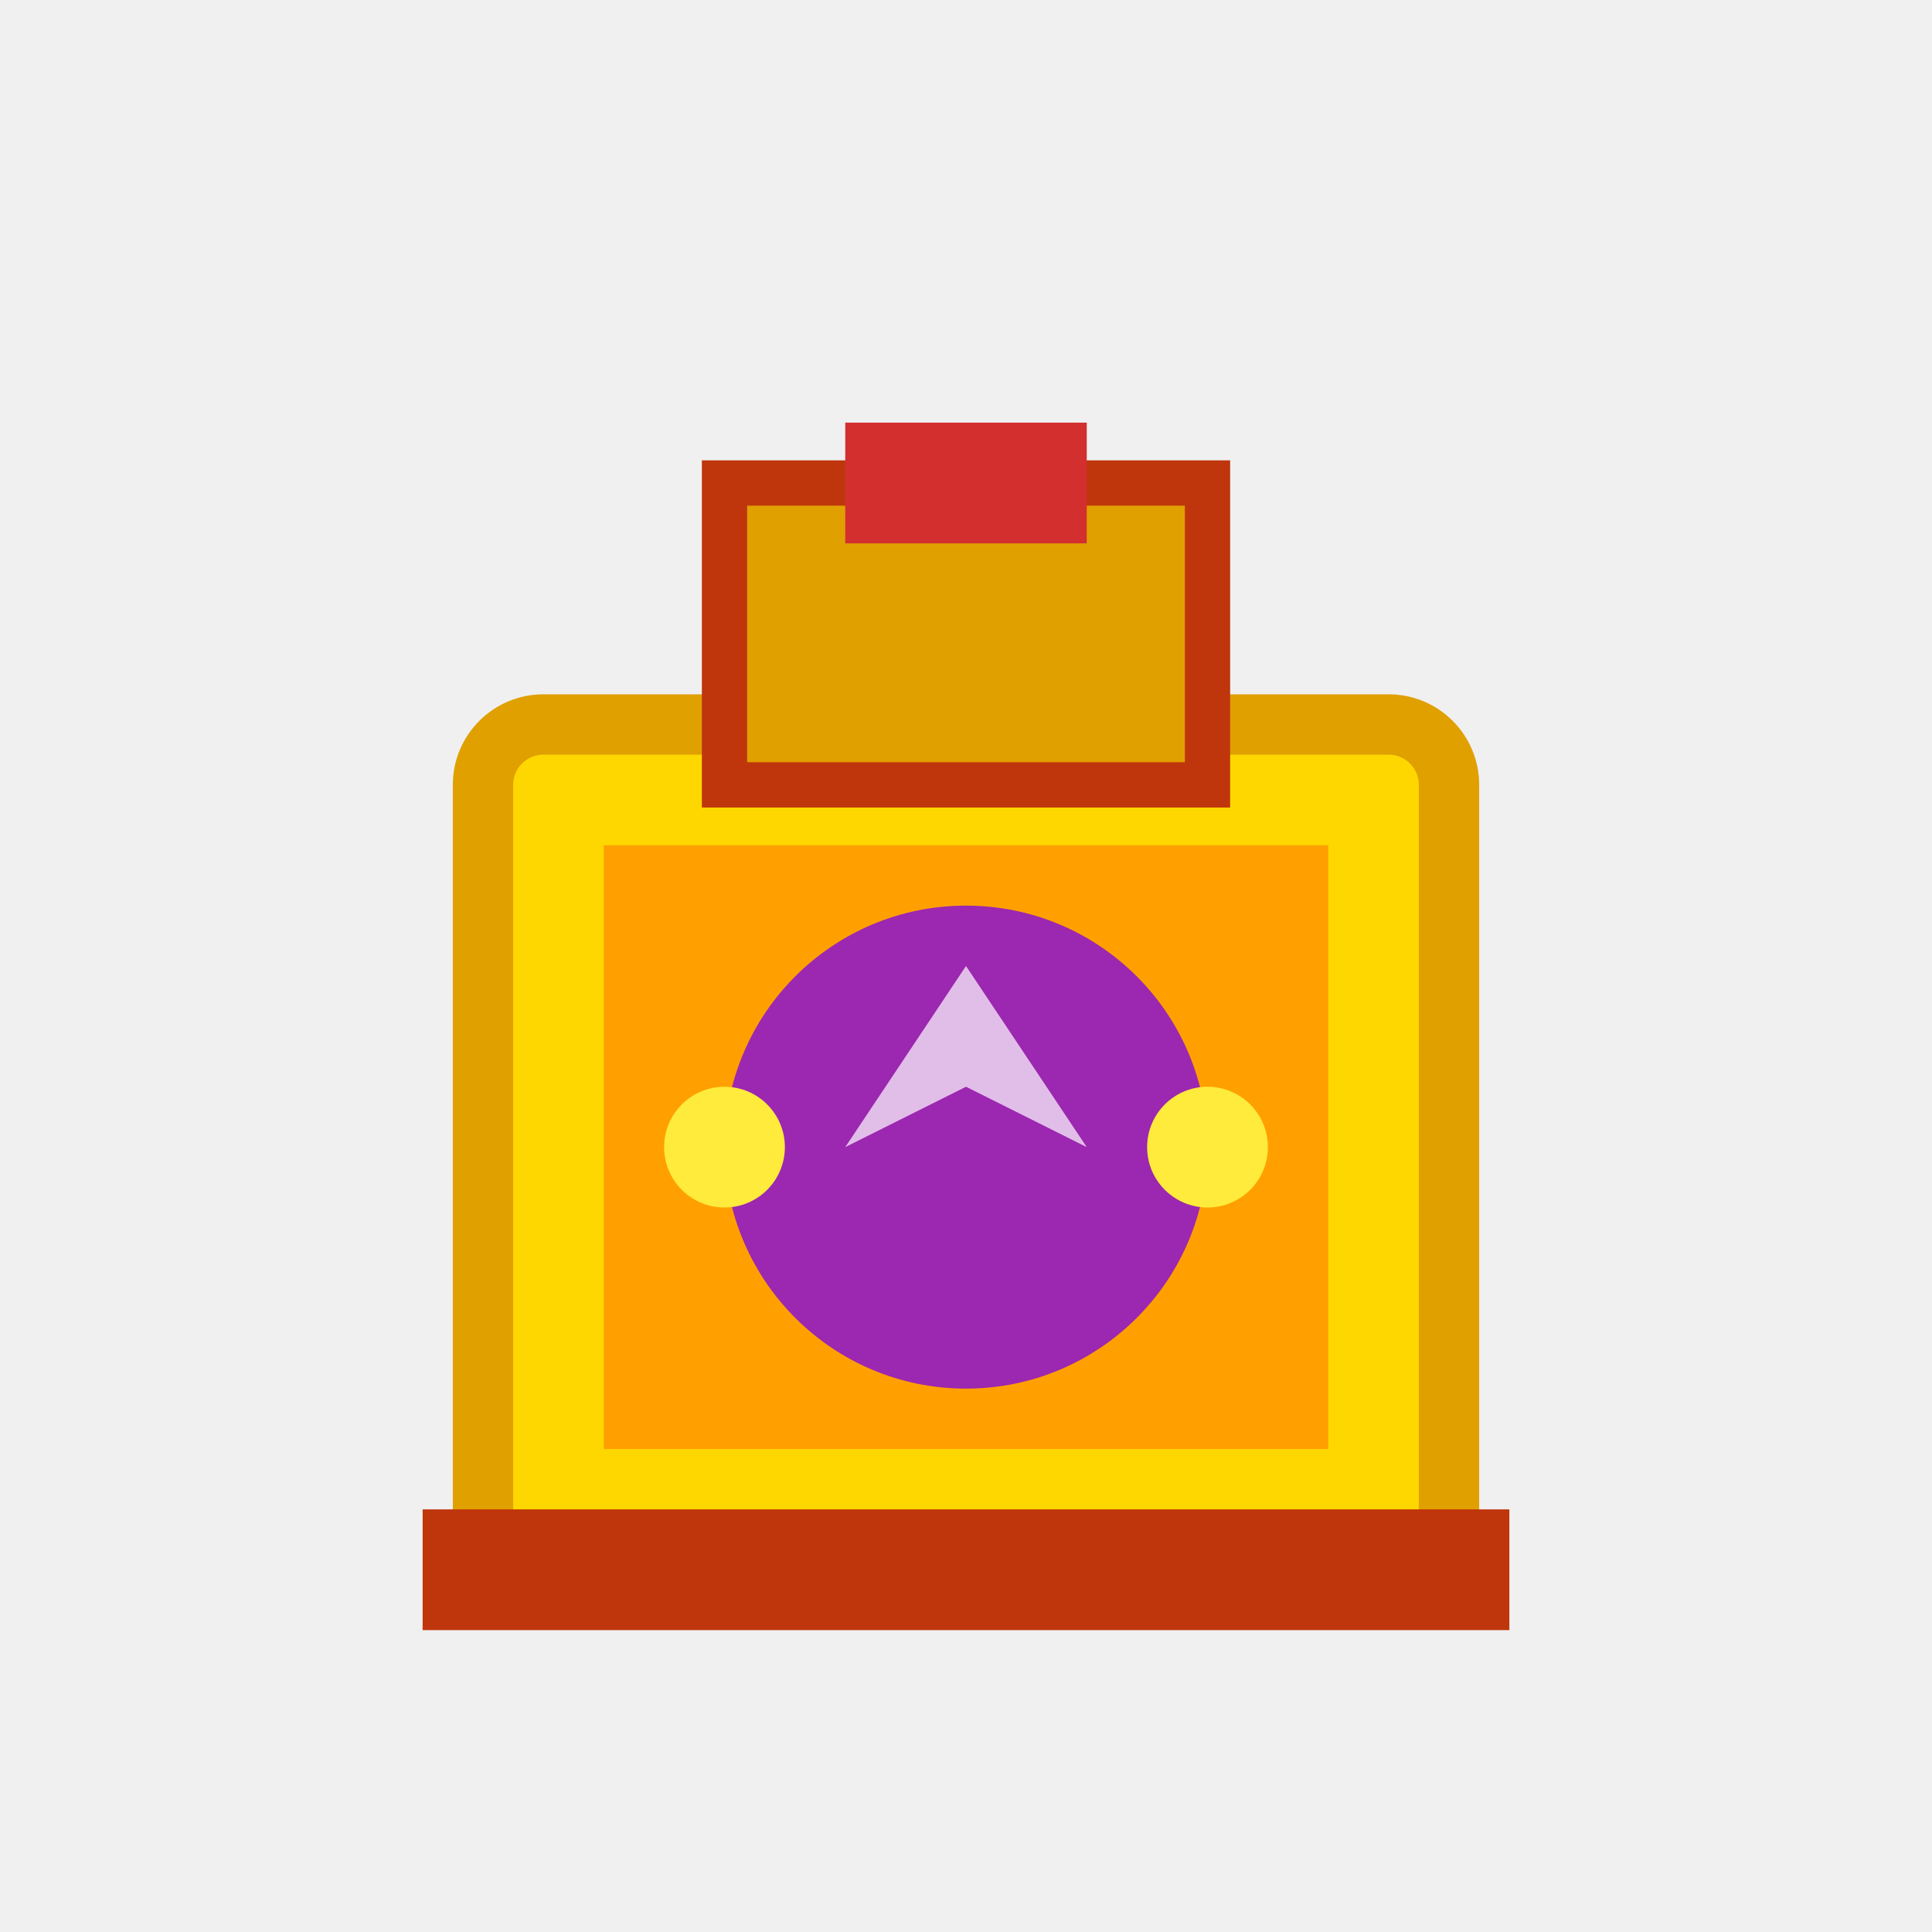
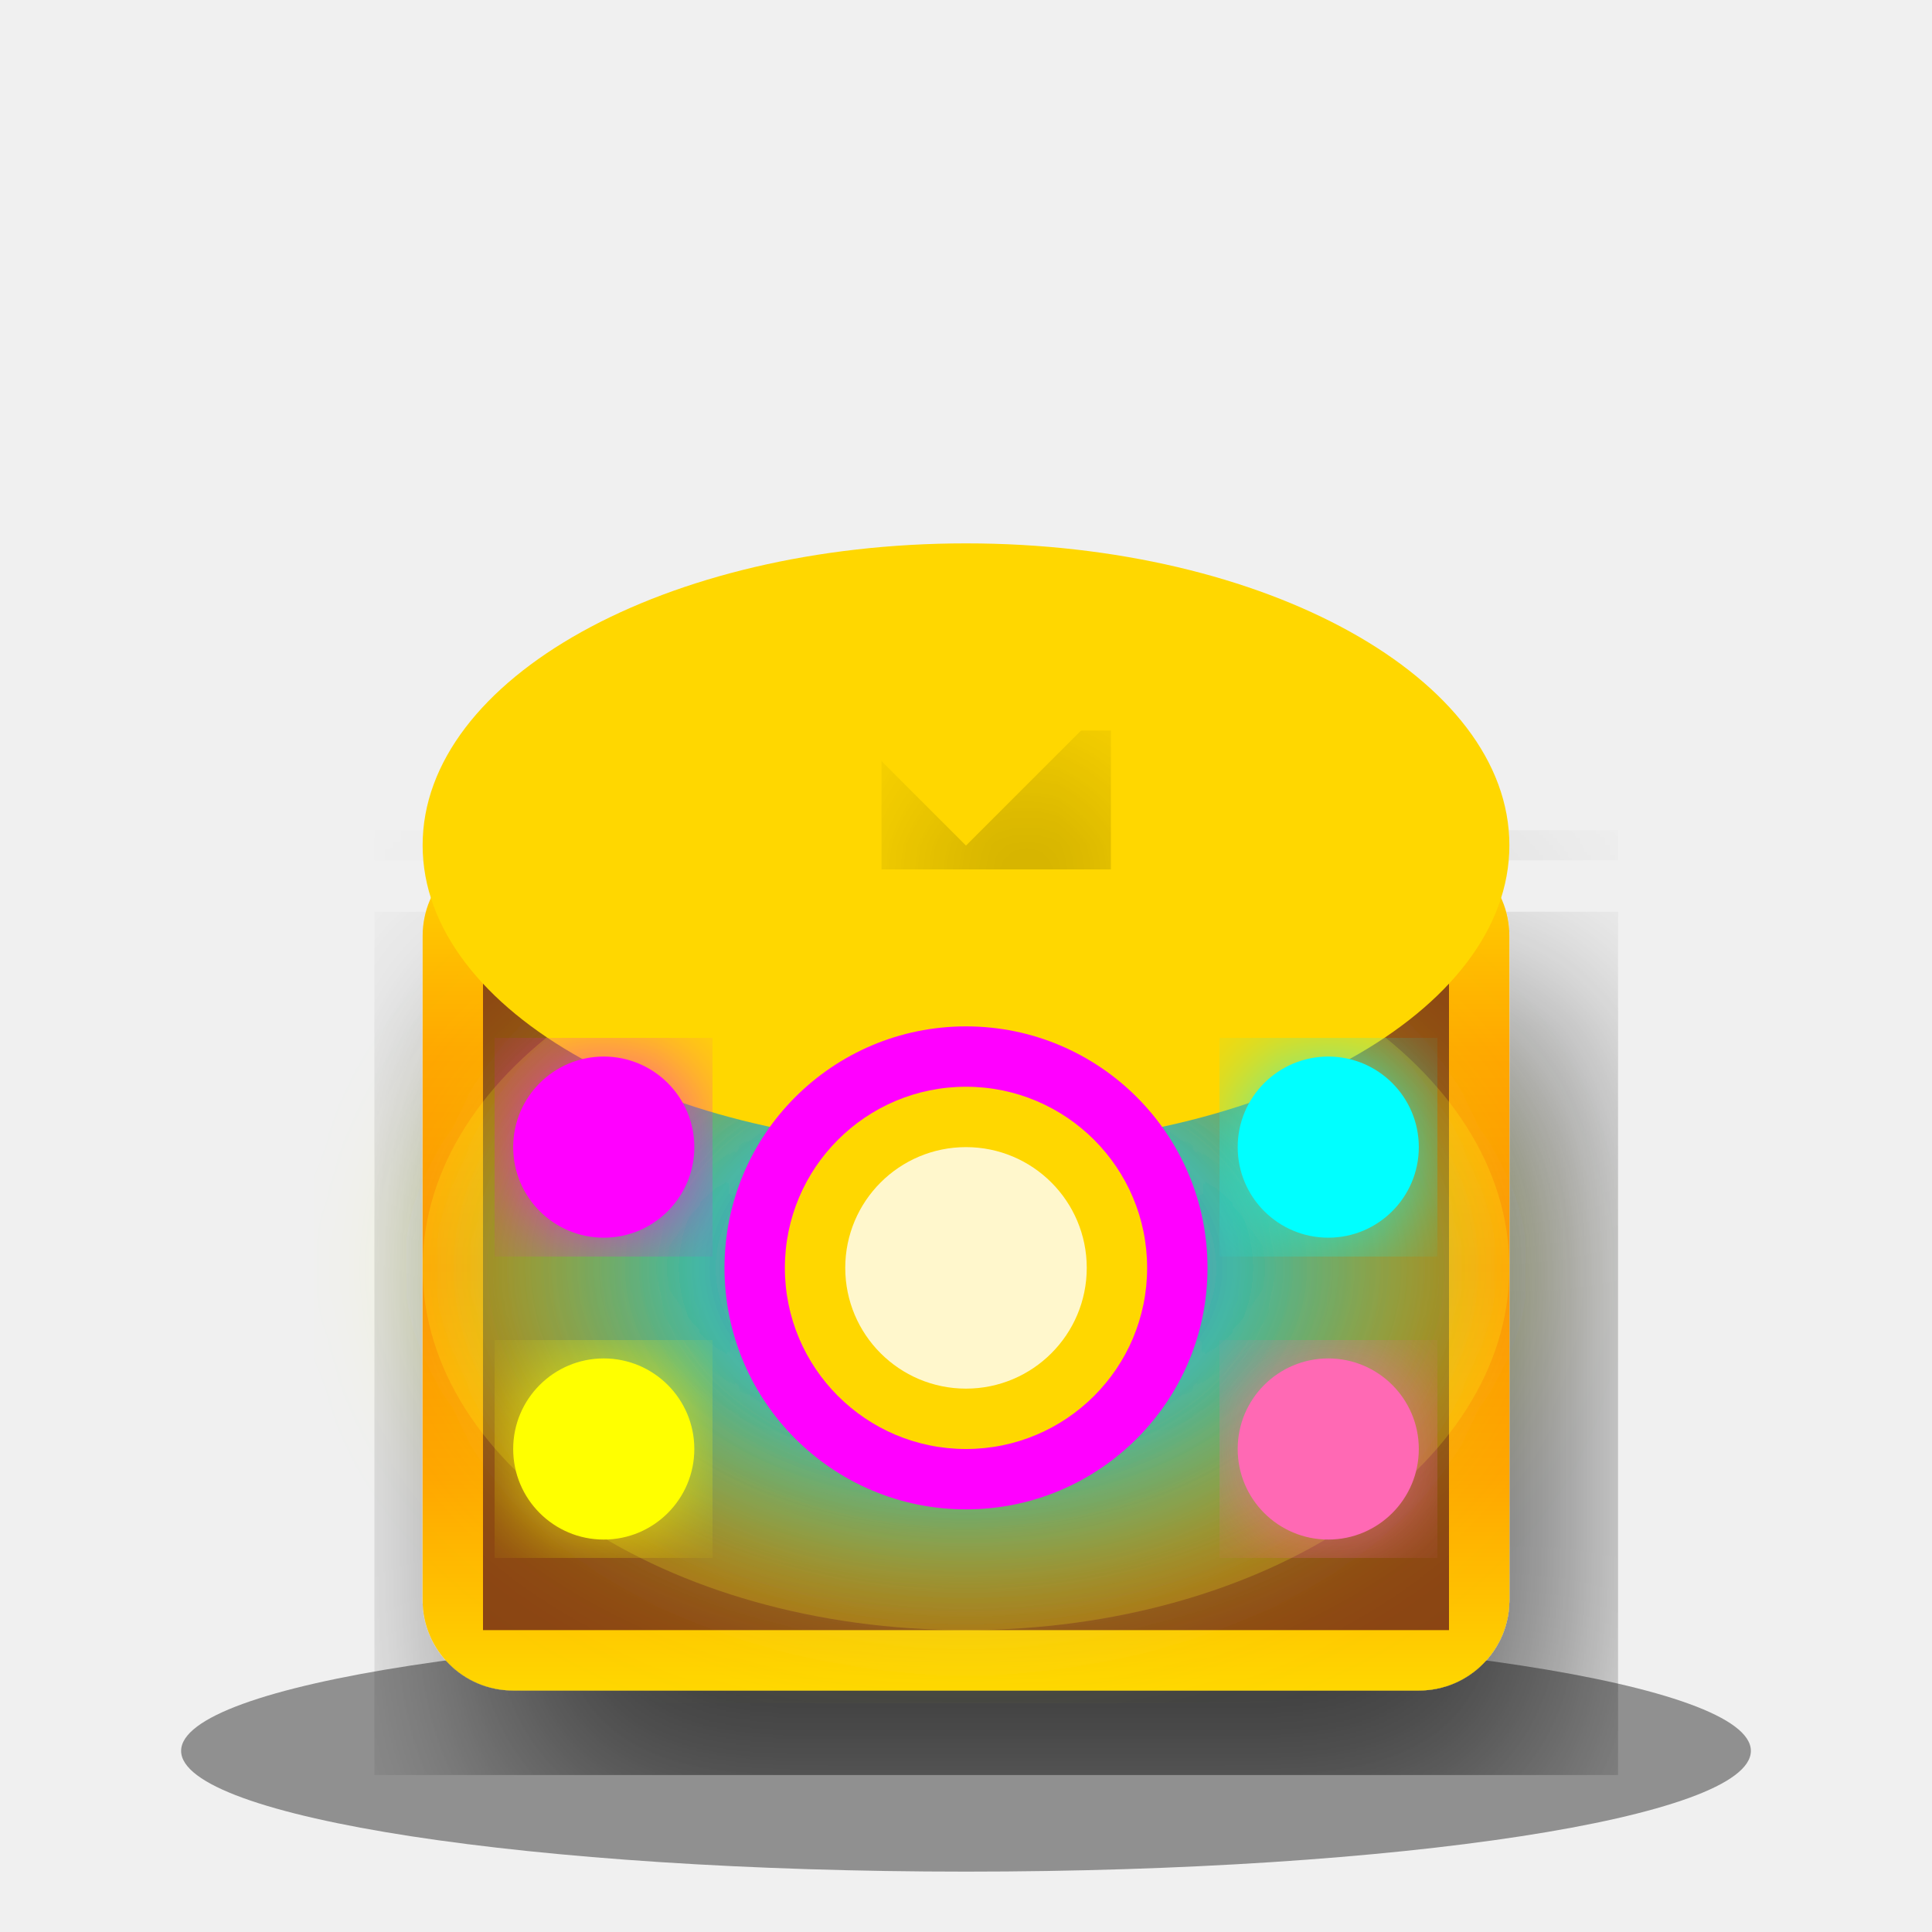
<svg xmlns="http://www.w3.org/2000/svg" viewBox="0 0 64 64">
-   <rect x="16" y="24" width="32" height="28" fill="#FFD700" stroke="#E0A000" stroke-width="2" rx="2" />
-   <rect x="20" y="28" width="24" height="20" fill="#FFA000" />
-   <circle cx="32" cy="38" r="8" fill="#9C27B0" />
-   <polygon points="32,32 28,38 32,36 36,38" fill="#E1BEE7" />
-   <rect x="24" y="16" width="16" height="10" fill="#E0A000" stroke="#BF360C" stroke-width="1.5" />
-   <rect x="28" y="14" width="8" height="4" fill="#D32F2F" />
-   <rect x="14" y="50" width="36" height="4" fill="#BF360C" />
-   <circle cx="24" cy="38" r="2" fill="#FFEB3B" />
-   <circle cx="40" cy="38" r="2" fill="#FFEB3B" />
+   <defs>
+     <linearGradient id="legGrad" x1="0%" y1="0%" x2="0%" y2="100%">
+       <stop offset="0%" style="stop-color:#FFD700" />
+       <stop offset="25%" style="stop-color:#FFA500" />
+       <stop offset="50%" style="stop-color:#FF8C00" />
+       <stop offset="75%" style="stop-color:#FFA500" />
+       <stop offset="100%" style="stop-color:#FFD700" />
+     </linearGradient>
+     <radialGradient id="rainbow" cx="50%" cy="50%">
+       <stop offset="0%" style="stop-color:#FF00FF;stop-opacity:0.6" />
+       <stop offset="50%" style="stop-color:#00FFFF;stop-opacity:0.4" />
+       <stop offset="100%" style="stop-color:#FFFF00;stop-opacity:0.2" />
+     </radialGradient>
+     <filter id="glow">
+       <feGaussianBlur stdDeviation="2" />
+       <feMerge>
+         <feMergeNode />
+         <feMergeNode in="SourceGraphic" />
+       </feMerge>
+     </filter>
+     <filter id="shadowLeg">
+       <feDropShadow dx="2" dy="5" stdDeviation="4" flood-opacity="0.6" />
+     </filter>
+   </defs>
+   <ellipse cx="32" cy="58" rx="26" ry="4" fill="#000" opacity="0.4" />
+   <rect x="14" y="28" width="36" height="28" rx="3" fill="url(#legGrad)" filter="url(#shadowLeg)" />
+   <rect x="16" y="30" width="32" height="24" fill="#8B4513" />
+   <ellipse cx="32" cy="42" rx="18" ry="12" fill="url(#rainbow)" filter="url(#glow)" />
+   <path d="M 14 28 Q 32 18 50 28" fill="url(#legGrad)" filter="url(#shadowLeg)" />
+   <ellipse cx="32" cy="28" rx="18" ry="10" fill="#FFD700" />
+   <rect x="30" y="36" width="4" height="12" fill="#4B0082" filter="url(#shadowLeg)" />
+   <circle cx="32" cy="42" r="8" fill="#FF00FF" />
+   <circle cx="32" cy="42" r="6" fill="#FFD700" />
+   <circle cx="32" cy="42" r="4" fill="#FFF" opacity="0.8" />
+   <path d="M 32 20 L 28 24 L 32 28 L 36 24 Z" fill="#FFD700" filter="url(#shadowLeg)" />
+   <circle cx="20" cy="38" r="3" fill="#FF00FF" filter="url(#glow)" />
+   <circle cx="44" cy="38" r="3" fill="#00FFFF" filter="url(#glow)" />
+   <circle cx="20" cy="48" r="3" fill="#FFFF00" filter="url(#glow)" />
+   <circle cx="44" cy="48" r="3" fill="#FF69B4" filter="url(#glow)" />
</svg>
